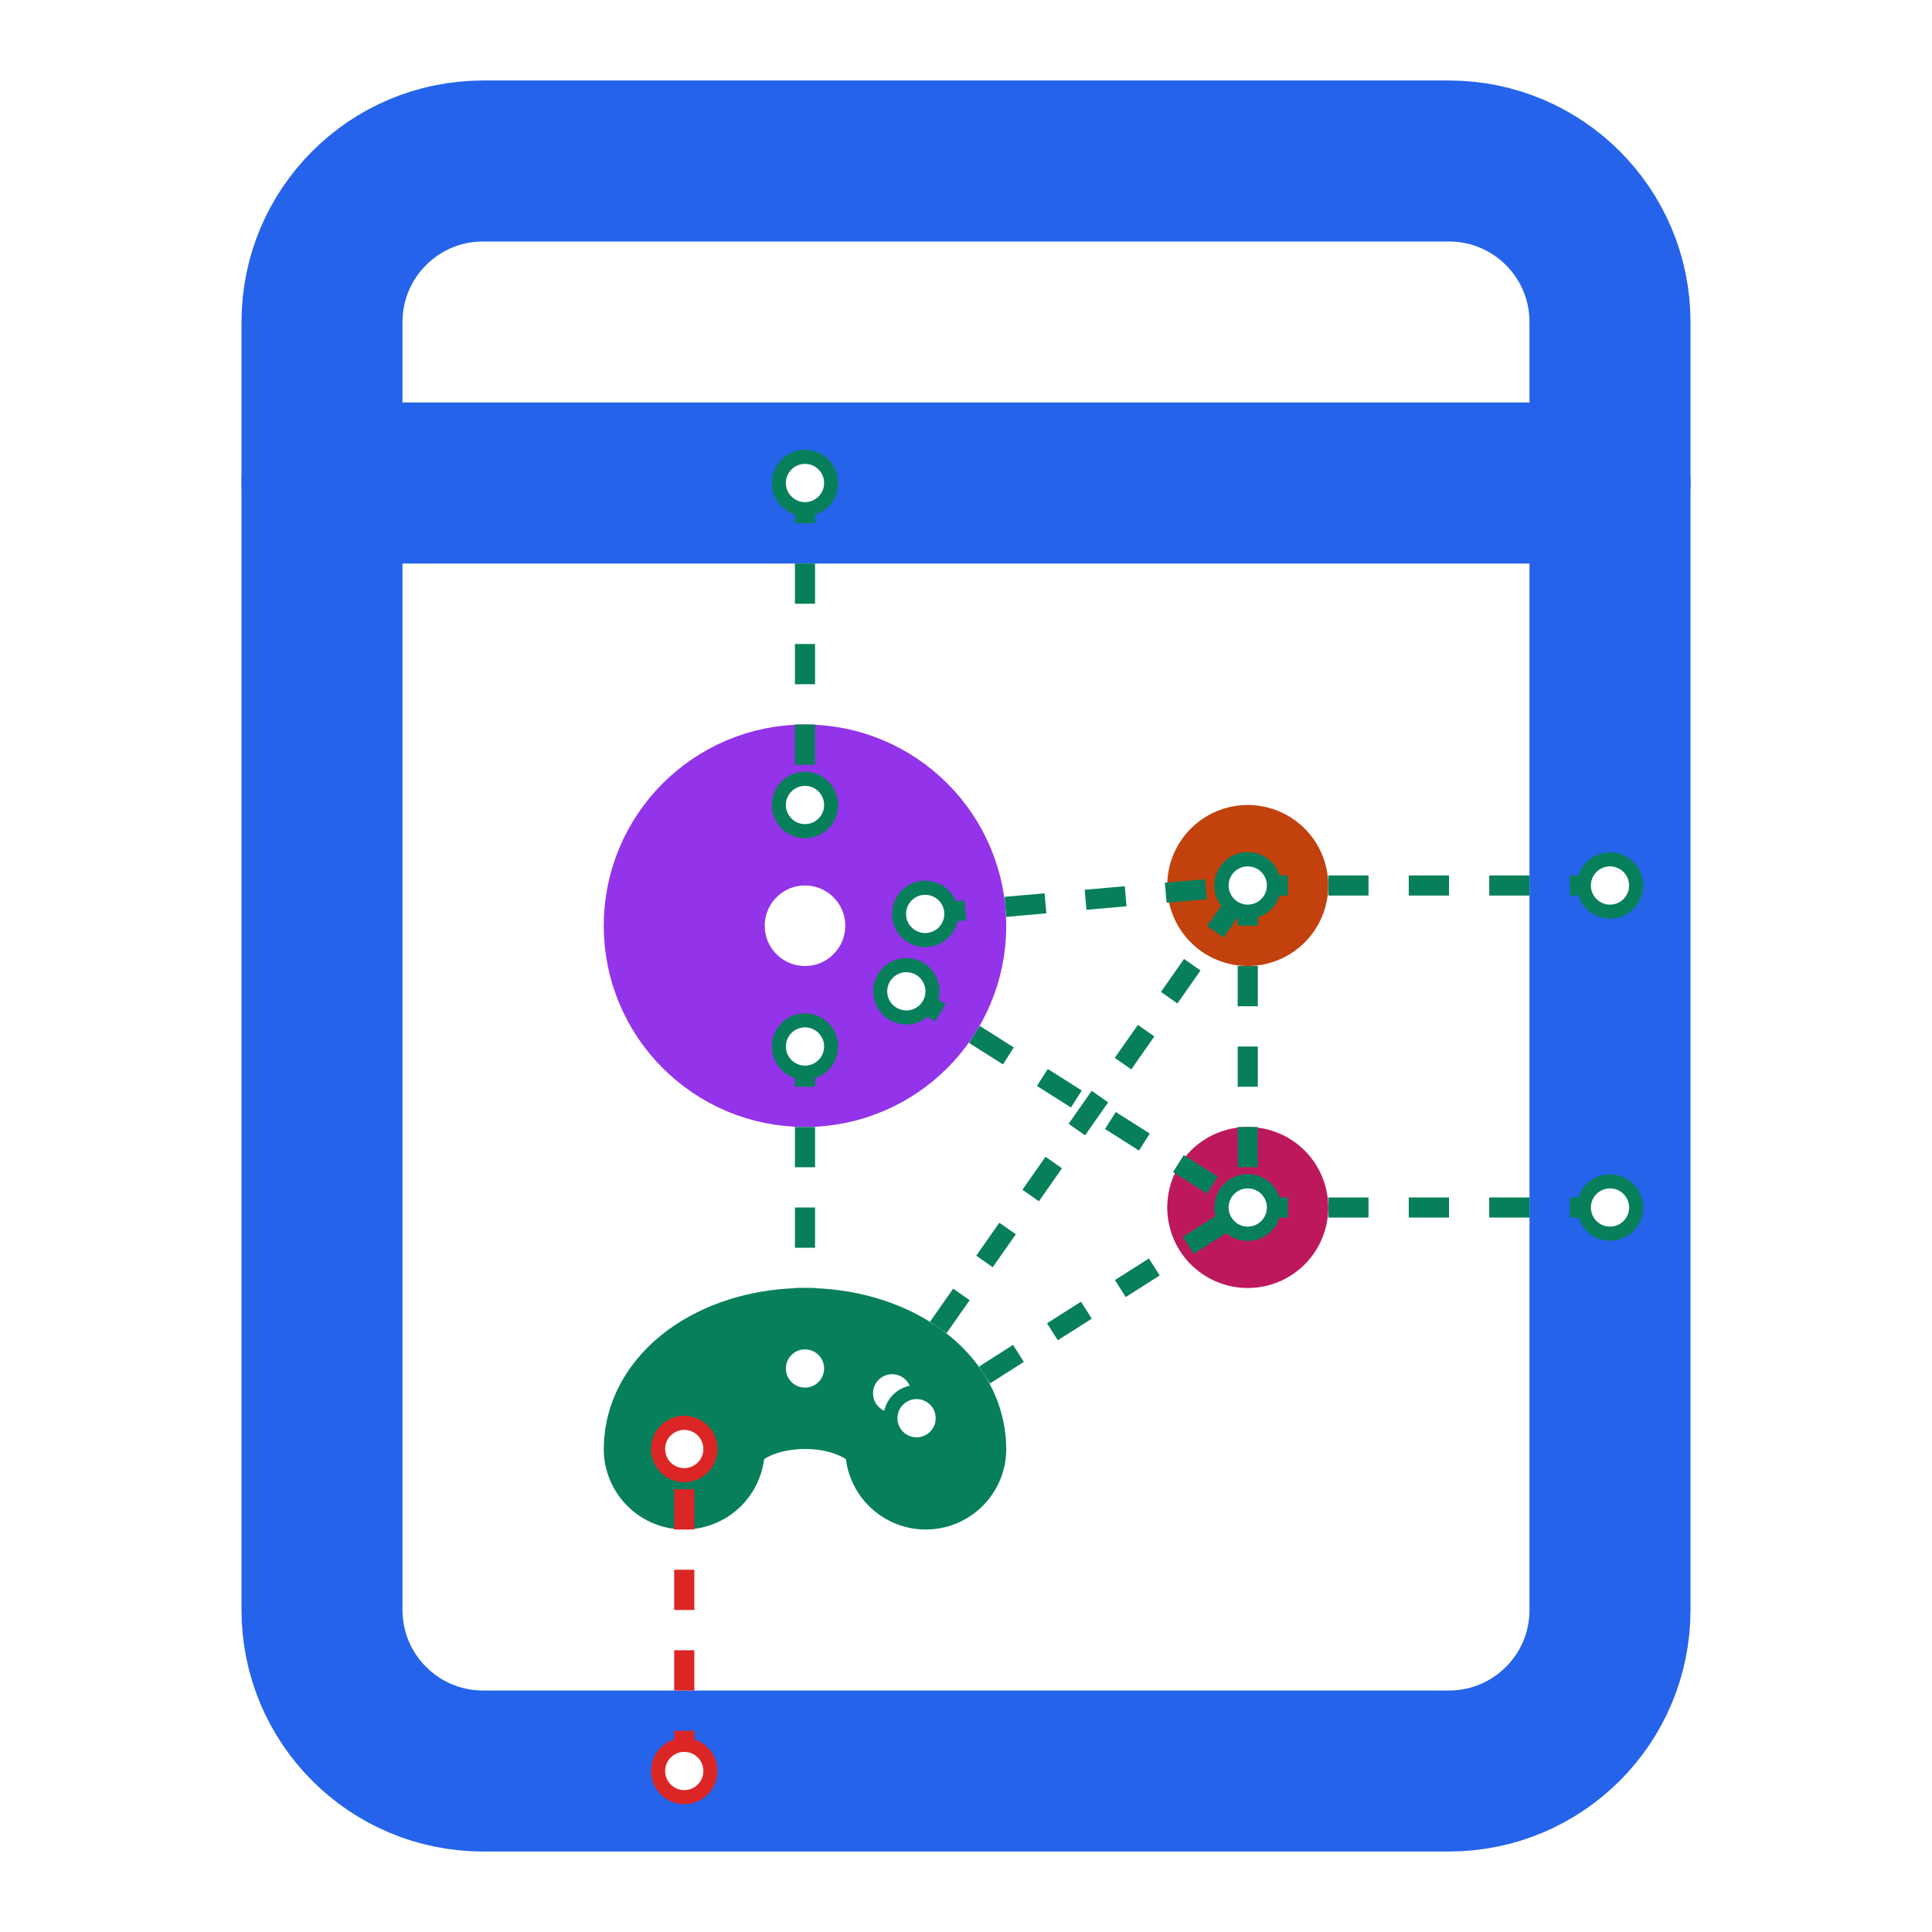
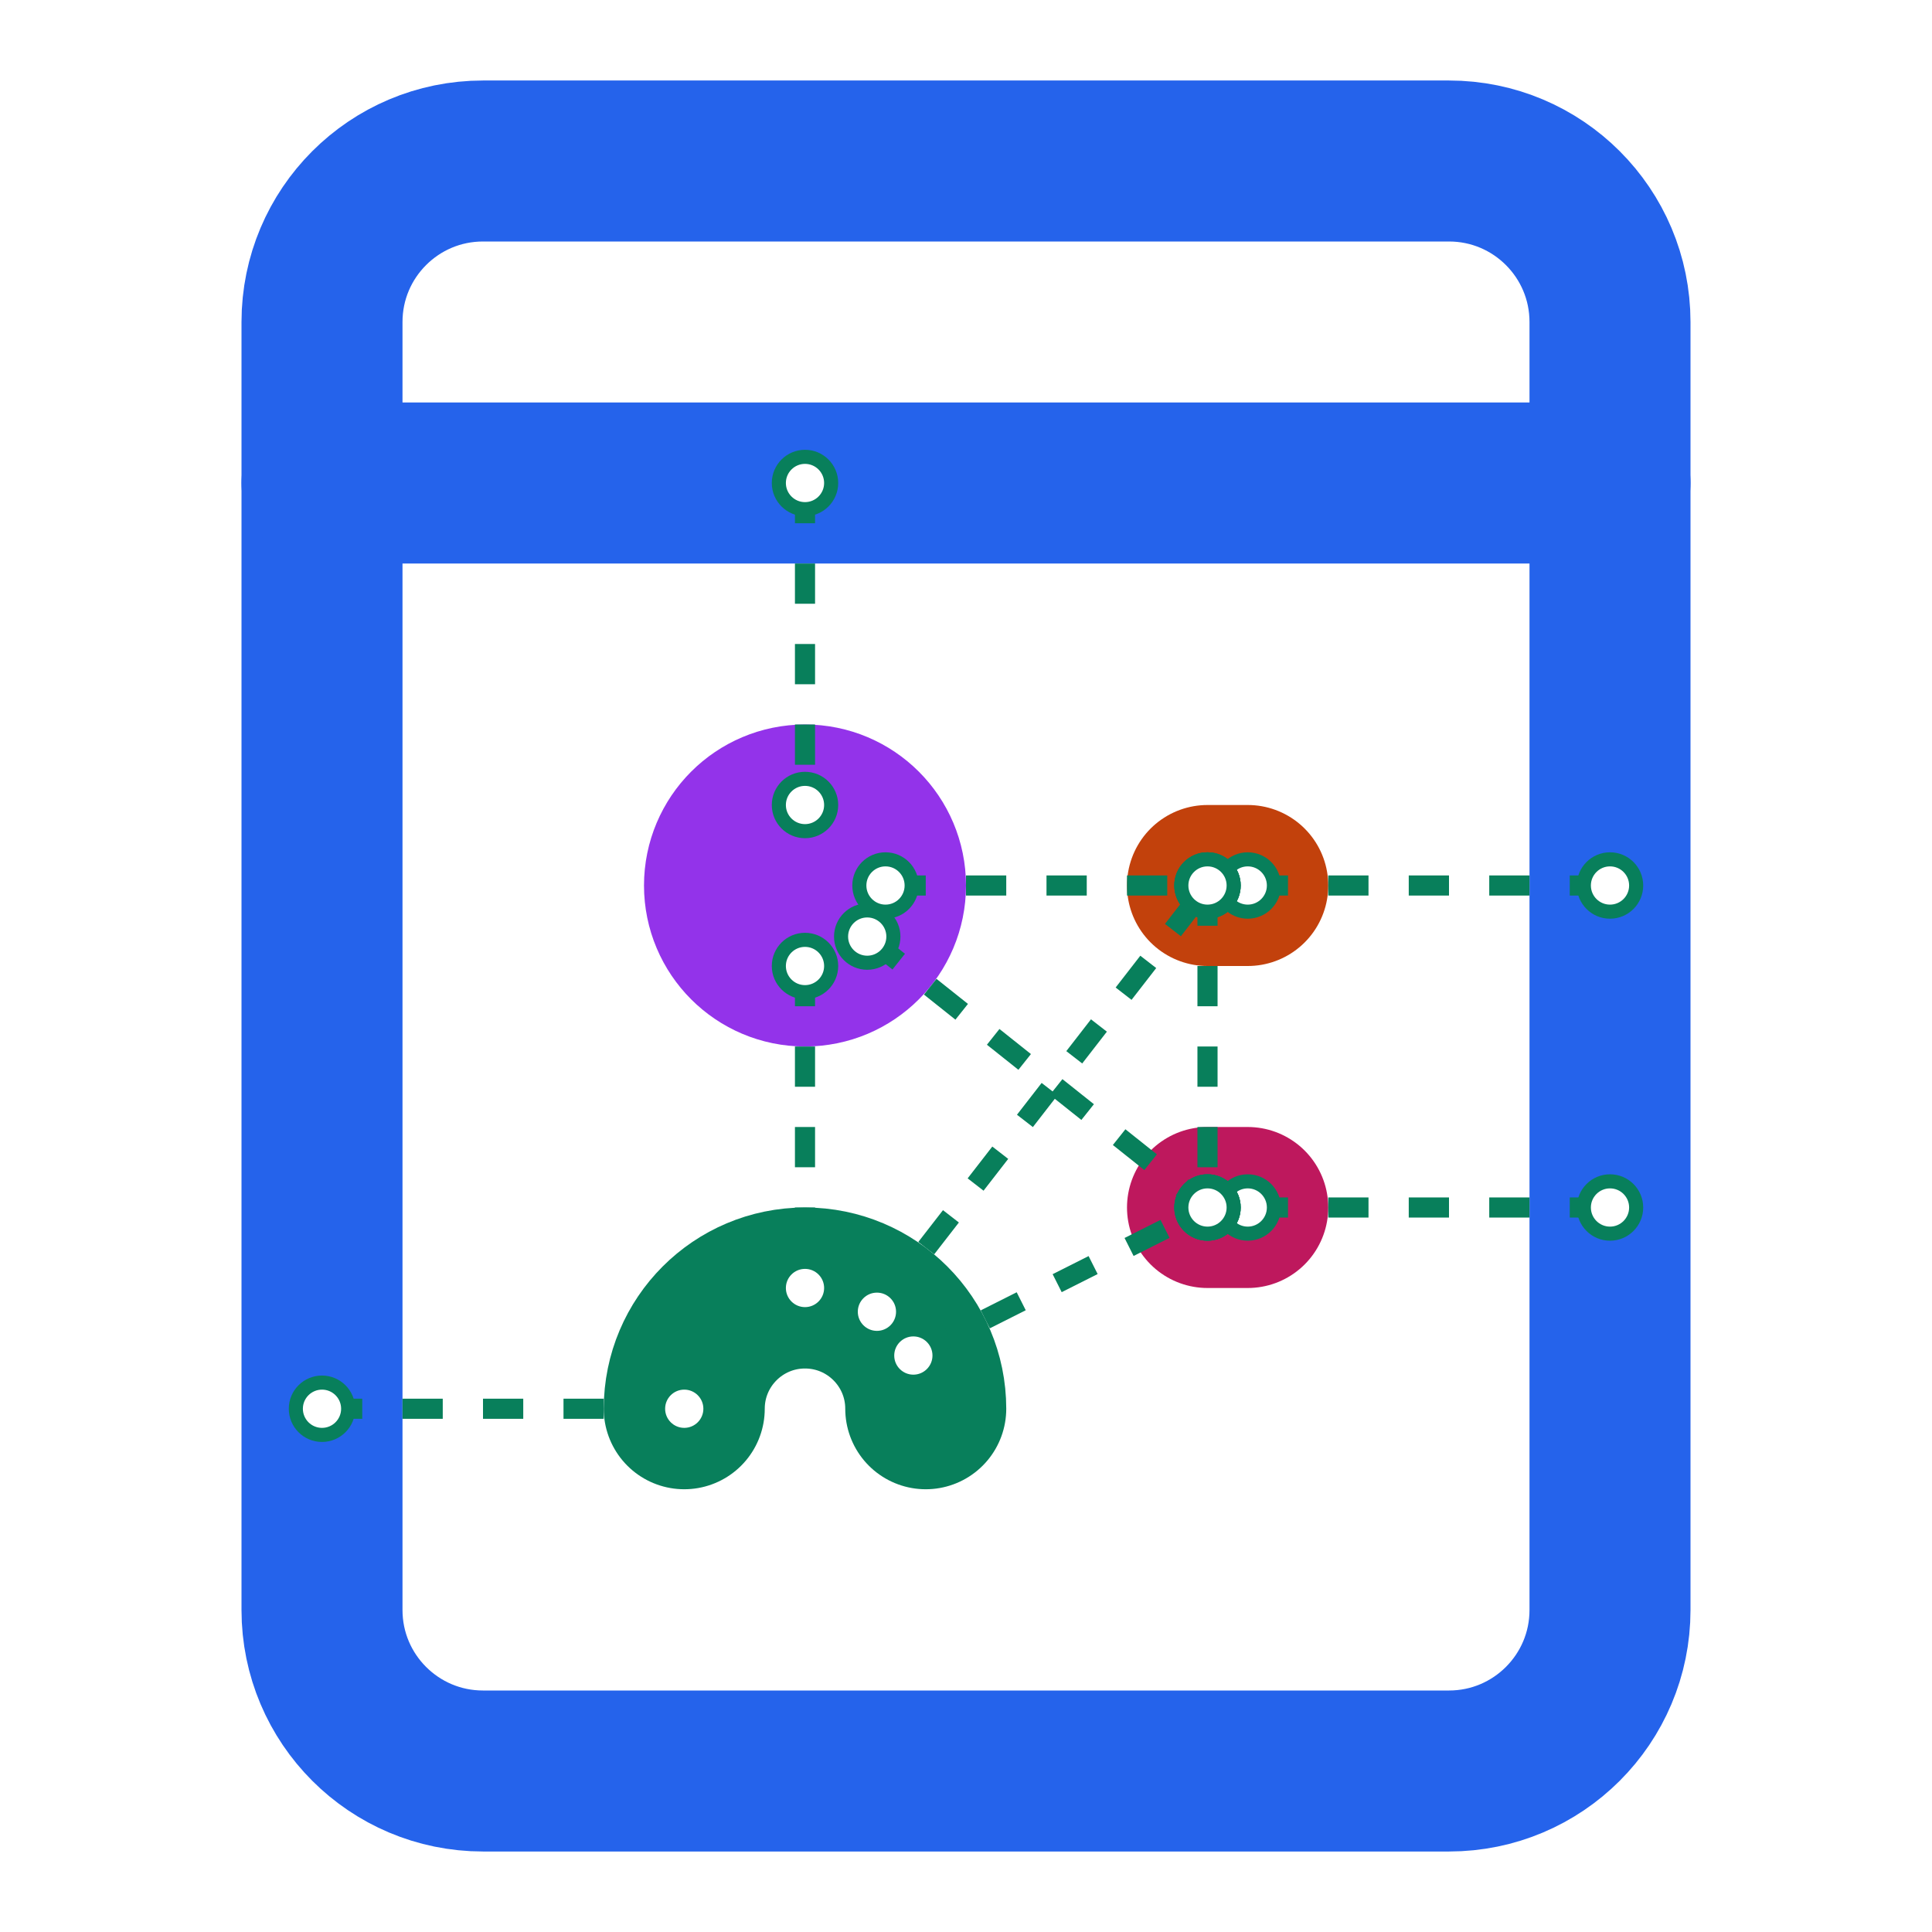
<svg xmlns="http://www.w3.org/2000/svg" width="48" height="48" viewBox="0 0 48 48">
  <rect width="100%" height="100%" fill="white" />
  <path d="M 12 4 L 36 4 A 4 4 0 0 1 40 8 L 40 40 A 4 4 0 0 1 36 44 L 12 44 A 4 4 0 0 1 8 40 L 8 8 A 4 4 0 0 1 12 4 Z" fill="none" stroke="#2563eb" stroke-width="4" stroke-linecap="round" stroke-linejoin="round" />
  <path d="M 8 12 L 40 12" fill="none" stroke="#2563eb" stroke-width="4" stroke-linecap="round" stroke-linejoin="round" />
-   <path d="M 17 23 A 3 3 0 0 1 23 23 A 3 3 0 0 1 17 23 Z" fill="none" stroke="#9333ea" stroke-width="4" stroke-linecap="round" stroke-linejoin="round" />
-   <path d="M 17 36 A 3 2 0 0 1 23 36" fill="none" stroke="#087f5b" stroke-width="4" stroke-linecap="round" stroke-linejoin="round" />
-   <path d="M 31 22 L 31 22" fill="none" stroke="#c2410c" stroke-width="4" stroke-linecap="round" stroke-linejoin="round" />
-   <path d="M 31 30 L 31 30" fill="none" stroke="#be185d" stroke-width="4" stroke-linecap="round" stroke-linejoin="round" />
+   <path d="M 18 22 A 2 2 0 0 1 22 22 A 2 2 0 0 1 18 22 Z" fill="none" stroke="#9333ea" stroke-width="4" stroke-linecap="round" stroke-linejoin="round" />
+   <path d="M 17 35 A 3 3 0 0 1 23 35" fill="none" stroke="#087f5b" stroke-width="4" stroke-linecap="round" stroke-linejoin="round" />
+   <path d="M 30 22 L 31 22" fill="none" stroke="#c2410c" stroke-width="4" stroke-linecap="round" stroke-linejoin="round" />
+   <path d="M 30 30 L 31 30" fill="none" stroke="#be185d" stroke-width="4" stroke-linecap="round" stroke-linejoin="round" />
  <path d="M20.0 12.0L20.0 20.0" stroke="#087f5b" stroke-width="0.5" stroke-dasharray="1 1" />
  <circle cx="20.0" cy="12.0" r="0.65" fill="white" stroke="#087f5b" stroke-width="0.35" />
  <circle cx="20.0" cy="20.0" r="0.65" fill="white" stroke="#087f5b" stroke-width="0.35" />
-   <path d="M17.0 44.0L17.0 36.0" stroke="#dc2626" stroke-width="0.5" stroke-dasharray="1 1" />
-   <circle cx="17.0" cy="44.0" r="0.65" fill="white" stroke="#dc2626" stroke-width="0.35" />
-   <circle cx="17.0" cy="36.0" r="0.65" fill="white" stroke="#dc2626" stroke-width="0.35" />
+   <path d="M8.0 35.0L17.0 35.0" stroke="#087f5b" stroke-width="0.5" stroke-dasharray="1 1" />
+   <circle cx="8.0" cy="35.0" r="0.65" fill="white" stroke="#087f5b" stroke-width="0.35" />
+   <circle cx="17.0" cy="35.0" r="0.65" fill="white" stroke="#087f5b" stroke-width="0.35" />
  <path d="M40.0 22.0L31.0 22.0" stroke="#087f5b" stroke-width="0.5" stroke-dasharray="1 1" />
  <circle cx="40.0" cy="22.0" r="0.65" fill="white" stroke="#087f5b" stroke-width="0.35" />
  <circle cx="31.0" cy="22.0" r="0.65" fill="white" stroke="#087f5b" stroke-width="0.35" />
  <path d="M40.0 30.0L31.0 30.0" stroke="#087f5b" stroke-width="0.5" stroke-dasharray="1 1" />
  <circle cx="40.0" cy="30.0" r="0.65" fill="white" stroke="#087f5b" stroke-width="0.35" />
  <circle cx="31.0" cy="30.0" r="0.65" fill="white" stroke="#087f5b" stroke-width="0.35" />
-   <path d="M20.0 26.0L20.0 34.0" stroke="#087f5b" stroke-width="0.5" stroke-dasharray="1 1" />
-   <circle cx="20.0" cy="26.0" r="0.65" fill="white" stroke="#087f5b" stroke-width="0.35" />
-   <circle cx="20.0" cy="34.0" r="0.65" fill="white" stroke="#087f5b" stroke-width="0.35" />
-   <path d="M22.986 22.706L31.0 22.0" stroke="#087f5b" stroke-width="0.5" stroke-dasharray="1 1" />
-   <circle cx="22.986" cy="22.706" r="0.65" fill="white" stroke="#087f5b" stroke-width="0.35" />
-   <circle cx="31.0" cy="22.0" r="0.65" fill="white" stroke="#087f5b" stroke-width="0.35" />
-   <path d="M22.518 24.629L31.0 30.0" stroke="#087f5b" stroke-width="0.5" stroke-dasharray="1 1" />
-   <circle cx="22.518" cy="24.629" r="0.65" fill="white" stroke="#087f5b" stroke-width="0.35" />
-   <circle cx="31.0" cy="30.0" r="0.65" fill="white" stroke="#087f5b" stroke-width="0.35" />
-   <path d="M22.165 34.617L31.0 22.0" stroke="#087f5b" stroke-width="0.5" stroke-dasharray="1 1" />
-   <circle cx="22.165" cy="34.617" r="0.65" fill="white" stroke="#087f5b" stroke-width="0.35" />
-   <circle cx="31.0" cy="22.0" r="0.65" fill="white" stroke="#087f5b" stroke-width="0.35" />
-   <path d="M22.772 35.235L31.0 30.0" stroke="#087f5b" stroke-width="0.5" stroke-dasharray="1 1" />
-   <circle cx="22.772" cy="35.235" r="0.65" fill="white" stroke="#087f5b" stroke-width="0.35" />
-   <circle cx="31.0" cy="30.0" r="0.65" fill="white" stroke="#087f5b" stroke-width="0.35" />
-   <path d="M31.0 22.0L31.0 30.0" stroke="#087f5b" stroke-width="0.5" stroke-dasharray="1 1" />
-   <circle cx="31.0" cy="22.0" r="0.65" fill="white" stroke="#087f5b" stroke-width="0.35" />
-   <circle cx="31.0" cy="30.0" r="0.65" fill="white" stroke="#087f5b" stroke-width="0.35" />
+   <path d="M20.0 24.0L20.0 32.0" stroke="#087f5b" stroke-width="0.5" stroke-dasharray="1 1" />
+   <circle cx="20.0" cy="24.0" r="0.65" fill="white" stroke="#087f5b" stroke-width="0.35" />
+   <circle cx="20.0" cy="32.0" r="0.65" fill="white" stroke="#087f5b" stroke-width="0.35" />
+   <path d="M22.0 22.0L30.0 22.0" stroke="#087f5b" stroke-width="0.5" stroke-dasharray="1 1" />
+   <circle cx="22.0" cy="22.0" r="0.65" fill="white" stroke="#087f5b" stroke-width="0.35" />
+   <circle cx="30.0" cy="22.0" r="0.65" fill="white" stroke="#087f5b" stroke-width="0.35" />
+   <path d="M21.546 23.269L30.0 30.0" stroke="#087f5b" stroke-width="0.5" stroke-dasharray="1 1" />
+   <circle cx="21.546" cy="23.269" r="0.65" fill="white" stroke="#087f5b" stroke-width="0.35" />
+   <circle cx="30.0" cy="30.0" r="0.65" fill="white" stroke="#087f5b" stroke-width="0.35" />
+   <path d="M21.787 32.59L30.0 22.0" stroke="#087f5b" stroke-width="0.5" stroke-dasharray="1 1" />
+   <circle cx="21.787" cy="32.59" r="0.65" fill="white" stroke="#087f5b" stroke-width="0.35" />
+   <circle cx="30.0" cy="22.0" r="0.65" fill="white" stroke="#087f5b" stroke-width="0.35" />
+   <path d="M22.692 33.678L30.0 30.0" stroke="#087f5b" stroke-width="0.5" stroke-dasharray="1 1" />
+   <circle cx="22.692" cy="33.678" r="0.65" fill="white" stroke="#087f5b" stroke-width="0.35" />
+   <circle cx="30.0" cy="30.0" r="0.65" fill="white" stroke="#087f5b" stroke-width="0.35" />
+   <path d="M30.0 22.0L30.0 30.0" stroke="#087f5b" stroke-width="0.5" stroke-dasharray="1 1" />
+   <circle cx="30.0" cy="22.0" r="0.65" fill="white" stroke="#087f5b" stroke-width="0.35" />
+   <circle cx="30.0" cy="30.0" r="0.65" fill="white" stroke="#087f5b" stroke-width="0.35" />
</svg>
